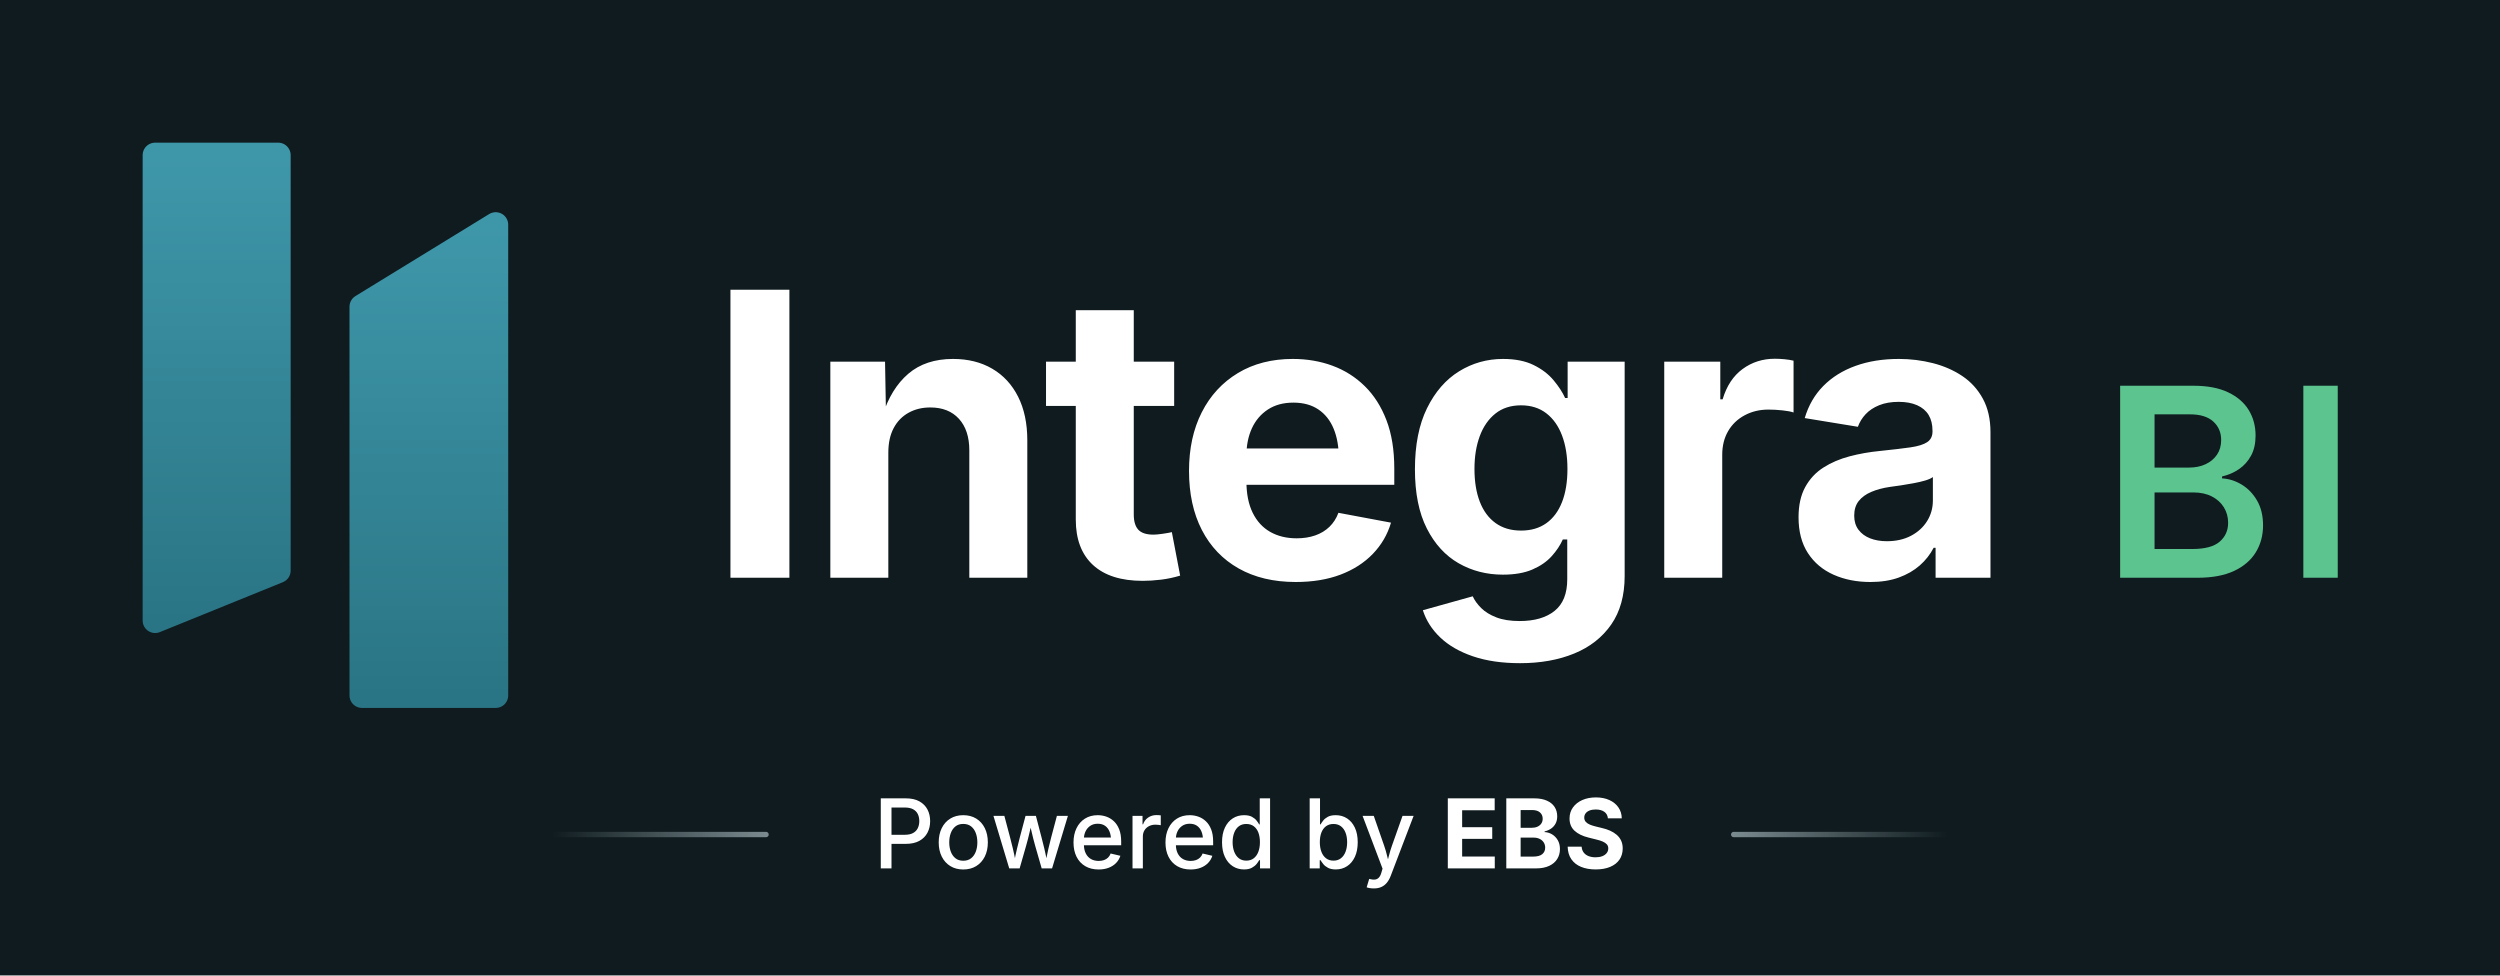
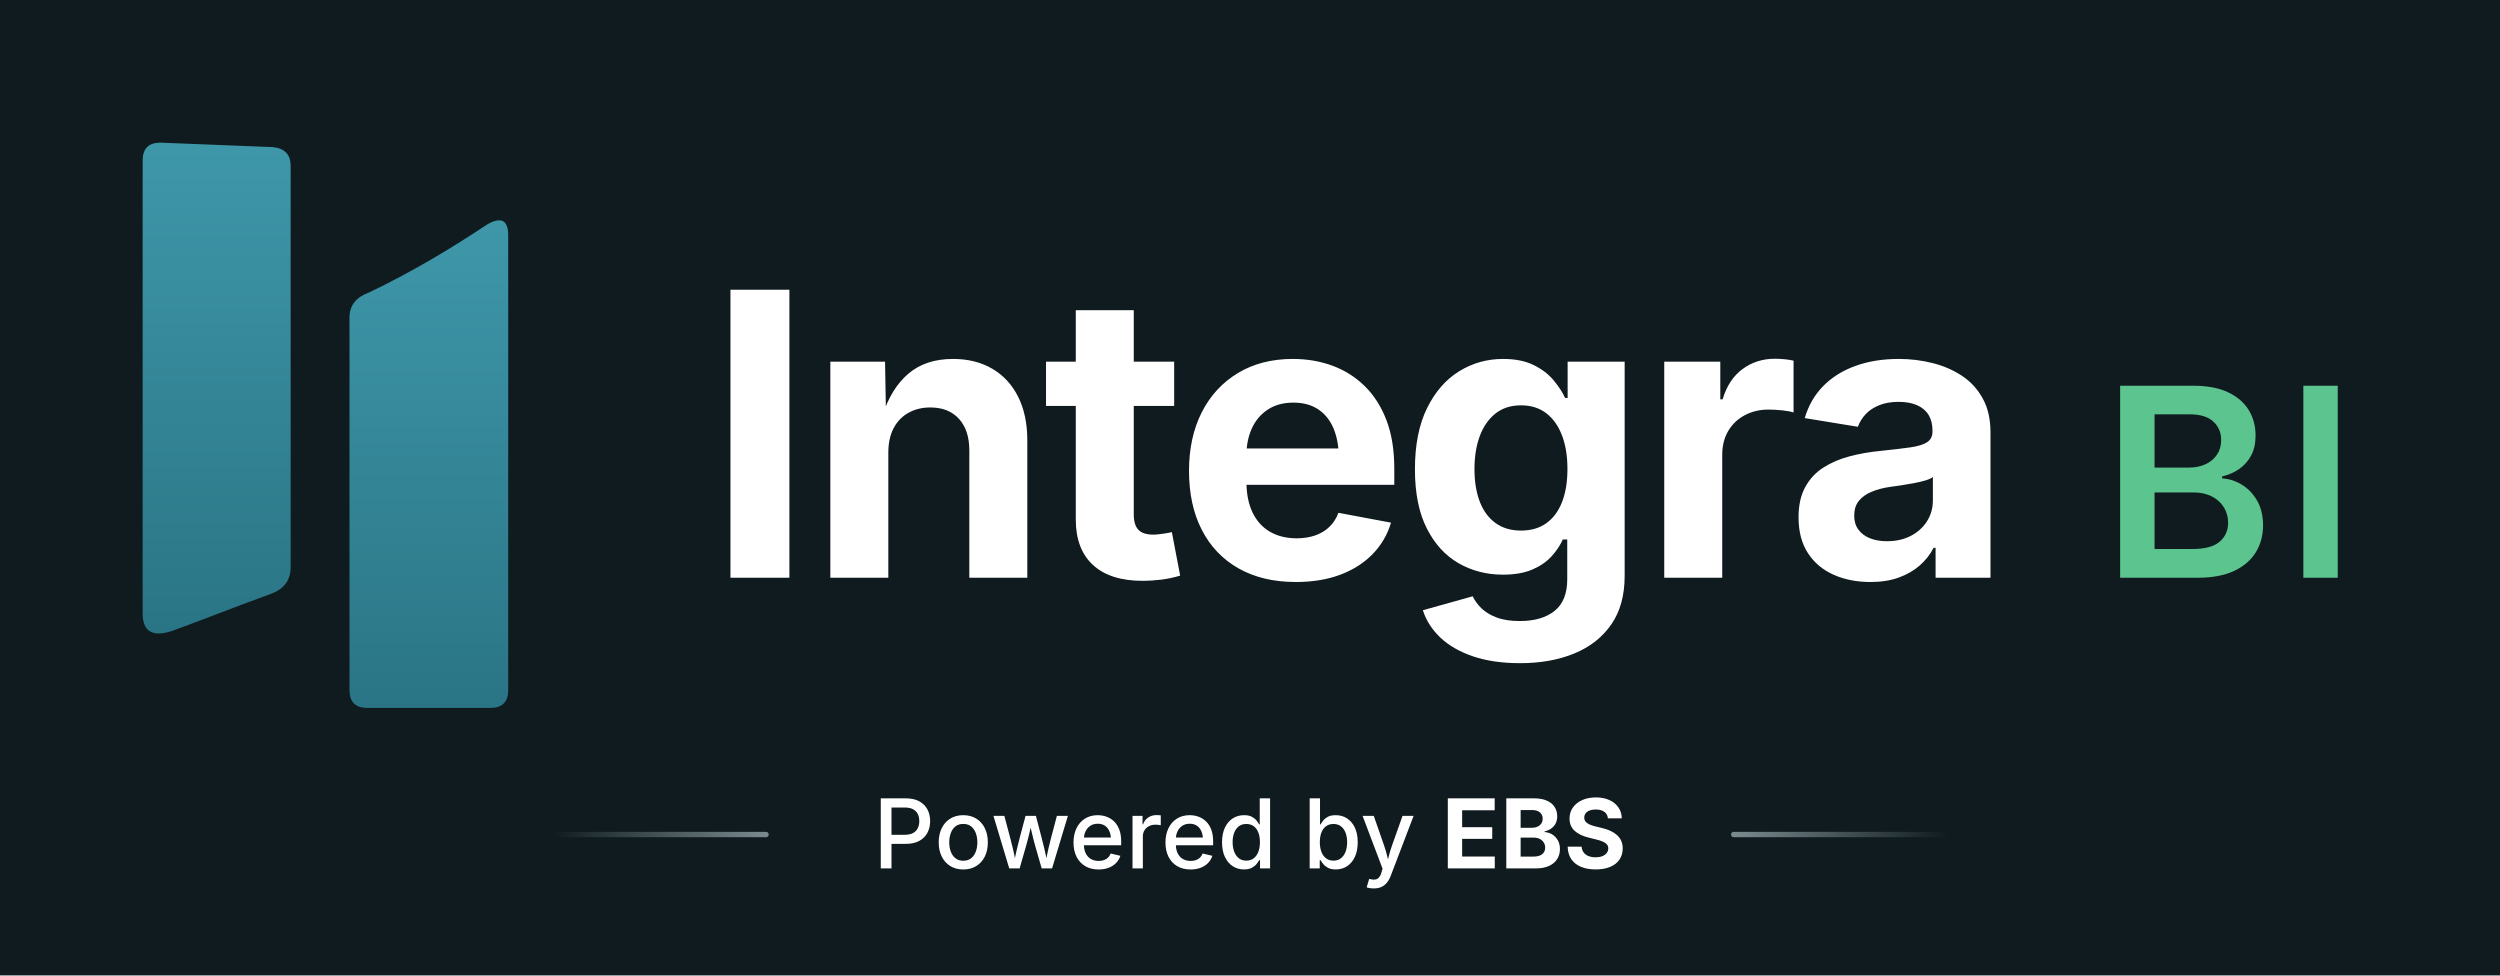
<svg xmlns="http://www.w3.org/2000/svg" viewBox="0 0 1402 547" width="1402" height="547">
  <defs>
    <linearGradient id="ig" x1="0" y1="0" x2="0" y2="1">
      <stop offset="0" stop-color="#3E97A9" />
      <stop offset="1" stop-color="#2A7585" />
    </linearGradient>
    <linearGradient id="lg1" gradientUnits="userSpaceOnUse" x1="309.592" y1="0" x2="429.592" y2="0">
      <stop offset="0" stop-color="#7A8A8E" stop-opacity="0" />
      <stop offset="1" stop-color="#7A8A8E" />
    </linearGradient>
    <linearGradient id="lg2" gradientUnits="userSpaceOnUse" x1="972.258" y1="0" x2="1092.258" y2="0">
      <stop offset="0" stop-color="#7A8A8E" />
      <stop offset="1" stop-color="#7A8A8E" stop-opacity="0" />
    </linearGradient>
  </defs>
  <rect width="1402" height="547" fill="#0F1B1F" />
-   <polygon points="87,87 156,87 156,320 87,348" fill="url(#ig)" stroke="url(#ig)" stroke-width="14" stroke-linejoin="round" />
-   <polygon points="203,172 278,126 278,390 203,390" fill="url(#ig)" stroke="url(#ig)" stroke-width="14" stroke-linejoin="round" />
+   <path fill="url(#ig)" d="M90,80 L153,82.5 Q163,83.5 163,93 L163,318 Q163,329 152,333 C130,341 110,349 96,354 Q80,359 80,344 L80,90 Q80,80 90,80 Z" />
+   <path fill="url(#ig)" d="M196,178 Q196,168 207,164 C230,153 252,140 273,126 Q285,119 285,132 L285,387 Q285,397 275,397 L206,397 Q196,397 196,387 Z" />
  <path d="M442.695 162.486V324.0H409.634V162.486ZM498.174 253.866V324.0H465.654V202.811H496.331L496.873 233.054H494.922Q499.691 217.878 509.393 209.585Q519.095 201.293 534.487 201.293Q547.061 201.293 556.438 206.767Q565.814 212.241 570.963 222.485Q576.112 232.729 576.112 246.929V324.0H543.593V252.565Q543.593 241.292 537.793 234.896Q531.994 228.501 521.696 228.501Q514.867 228.501 509.501 231.482Q504.136 234.463 501.155 240.1Q498.174 245.736 498.174 253.866ZM658.473 202.811V227.634H586.605V202.811ZM603.298 173.977H635.818V288.554Q635.818 294.299 638.365 297.063Q640.913 299.827 646.875 299.827Q648.717 299.827 652.078 299.339Q655.438 298.852 657.172 298.418L661.834 322.808Q656.414 324.434 651.048 325.084Q645.682 325.734 640.804 325.734Q622.593 325.734 612.946 316.846Q603.298 307.957 603.298 291.372ZM726.634 326.385Q708.098 326.385 694.657 318.797Q681.215 311.209 674.007 297.226Q666.798 283.242 666.798 264.056Q666.798 245.303 673.953 231.211Q681.107 217.119 694.223 209.206Q707.339 201.293 725.008 201.293Q736.932 201.293 747.23 205.087Q757.528 208.881 765.332 216.523Q773.137 224.165 777.527 235.655Q781.917 247.146 781.917 262.755V271.86H680.131V251.481H765.983L750.807 256.901Q750.807 247.471 747.934 240.479Q745.062 233.487 739.371 229.639Q733.68 225.791 725.333 225.791Q716.878 225.791 710.971 229.693Q705.063 233.596 702.028 240.262Q698.993 246.929 698.993 255.492V269.909Q698.993 280.424 702.516 287.578Q706.038 294.732 712.38 298.31Q718.721 301.887 727.176 301.887Q732.921 301.887 737.582 300.261Q742.244 298.635 745.55 295.437Q748.856 292.239 750.59 287.578L780.075 293.106Q777.148 303.079 769.885 310.613Q762.622 318.146 751.728 322.266Q740.834 326.385 726.634 326.385ZM852.463 371.912Q837.287 371.912 826.014 368.064Q814.74 364.216 807.695 357.495Q800.649 350.774 797.939 342.211L825.905 334.406Q827.423 337.767 830.621 340.964Q833.819 344.162 839.13 346.222Q844.442 348.281 852.246 348.281Q864.712 348.281 871.812 342.59Q878.912 336.899 878.912 324.867V302.537H876.419Q874.251 307.415 870.132 311.968Q866.013 316.521 859.346 319.393Q852.68 322.266 842.816 322.266Q829.157 322.266 817.992 315.87Q806.827 309.475 800.161 296.358Q793.494 283.242 793.494 263.188Q793.494 242.701 800.269 228.935Q807.044 215.168 818.263 208.23Q829.483 201.293 842.924 201.293Q853.113 201.293 860.051 204.708Q866.988 208.122 871.27 213.271Q875.552 218.42 877.72 223.189H879.129V202.811H911.107V323.024Q911.107 339.393 903.573 350.232Q896.039 361.072 882.815 366.492Q869.59 371.912 852.463 371.912ZM853.005 297.551Q861.352 297.551 867.151 293.432Q872.95 289.312 875.986 281.562Q879.021 273.812 879.021 262.972Q879.021 252.24 875.986 244.219Q872.95 236.197 867.151 231.753Q861.352 227.309 853.005 227.309Q844.442 227.309 838.642 231.916Q832.843 236.522 829.862 244.544Q826.881 252.565 826.881 262.972Q826.881 273.595 829.862 281.345Q832.843 289.096 838.696 293.323Q844.55 297.551 853.005 297.551ZM933.307 324.0V202.811H964.742V223.948H966.043Q969.403 212.675 977.262 206.93Q985.121 201.185 995.311 201.185Q997.804 201.185 1000.73 201.456Q1003.657 201.727 1005.825 202.269V231.319Q1003.657 230.561 999.538 230.127Q995.419 229.693 991.733 229.693Q984.362 229.693 978.4 232.891Q972.438 236.089 969.132 241.78Q965.826 247.471 965.826 255.059V324.0ZM1048.946 326.385Q1037.456 326.385 1028.296 322.32Q1019.137 318.255 1013.879 310.179Q1008.622 302.104 1008.622 290.071Q1008.622 279.99 1012.362 273.161Q1016.101 266.332 1022.551 262.213Q1029.001 258.094 1037.185 255.926Q1045.369 253.758 1054.366 252.891Q1064.881 251.807 1071.33 250.885Q1077.78 249.964 1080.761 247.958Q1083.742 245.953 1083.742 242.051V241.509Q1083.742 236.306 1081.574 232.729Q1079.406 229.151 1075.124 227.254Q1070.843 225.357 1064.772 225.357Q1058.485 225.357 1053.824 227.254Q1049.163 229.151 1046.236 232.295Q1043.309 235.438 1041.9 239.341L1012.091 234.463Q1015.234 223.84 1022.497 216.469Q1029.76 209.098 1040.545 205.195Q1051.331 201.293 1064.881 201.293Q1074.637 201.293 1083.85 203.624Q1093.064 205.954 1100.381 210.832Q1107.698 215.71 1111.98 223.569Q1116.262 231.428 1116.262 242.376V324.0H1085.476V307.198H1084.392Q1081.466 312.835 1076.588 317.117Q1071.71 321.398 1064.826 323.892Q1057.943 326.385 1048.946 326.385ZM1058.16 303.513Q1065.856 303.513 1071.656 300.478Q1077.455 297.442 1080.707 292.239Q1083.959 287.036 1083.959 280.641V267.524Q1082.55 268.608 1079.623 269.476Q1076.696 270.343 1073.119 270.993Q1069.542 271.644 1066.073 272.186Q1062.604 272.728 1059.894 273.053Q1053.932 273.92 1049.38 275.871Q1044.827 277.822 1042.334 281.02Q1039.841 284.218 1039.841 289.204Q1039.841 293.865 1042.225 297.063Q1044.61 300.261 1048.729 301.887Q1052.848 303.513 1058.16 303.513Z" fill="#FFFFFF" />
  <path d="M1188.976 324.0V216.324H1230.168Q1241.803 216.324 1249.535 220.01Q1257.267 223.695 1261.097 229.982Q1264.928 236.27 1264.928 244.291Q1264.928 250.867 1262.398 255.528Q1259.869 260.189 1255.641 263.08Q1251.414 265.971 1246.138 267.199V268.283Q1251.847 268.572 1257.123 271.752Q1262.398 274.932 1265.759 280.713Q1269.119 286.494 1269.119 294.66Q1269.119 303.043 1265.072 309.691Q1261.025 316.34 1252.895 320.17Q1244.765 324.0 1232.408 324.0ZM1208.271 307.885H1229.373Q1240.068 307.885 1244.802 303.766Q1249.535 299.646 1249.535 293.215Q1249.535 288.373 1247.15 284.507Q1244.765 280.641 1240.393 278.4Q1236.021 276.16 1230.023 276.16H1208.271ZM1208.271 262.213H1227.711Q1232.842 262.213 1236.888 260.334Q1240.935 258.455 1243.284 254.986Q1245.633 251.518 1245.633 246.748Q1245.633 240.461 1241.224 236.414Q1236.816 232.367 1228.144 232.367H1208.271ZM1311.01 216.324V324.0H1291.715V216.324Z" fill="#5CC48F" />
  <path d="M493.942 487.0V447.713H508.023Q512.558 447.713 515.59 449.4Q518.622 451.088 520.125 453.962Q521.628 456.836 521.628 460.475Q521.628 464.113 520.112 467Q518.596 469.888 515.564 471.562Q512.531 473.236 507.97 473.236H498.346V468.147H507.39Q510.29 468.147 512.083 467.146Q513.876 466.144 514.707 464.403Q515.537 462.663 515.537 460.475Q515.537 458.26 514.707 456.533Q513.876 454.806 512.07 453.83Q510.264 452.854 507.337 452.854H499.954V487.0ZM540.19 487.606Q536.051 487.606 532.953 485.708Q529.855 483.81 528.141 480.382Q526.427 476.954 526.427 472.419Q526.427 467.831 528.141 464.39Q529.855 460.949 532.953 459.051Q536.051 457.152 540.19 457.152Q544.357 457.152 547.455 459.051Q550.553 460.949 552.267 464.39Q553.981 467.831 553.981 472.419Q553.981 476.954 552.267 480.382Q550.553 483.81 547.455 485.708Q544.357 487.606 540.19 487.606ZM540.19 482.702Q542.88 482.702 544.633 481.292Q546.387 479.881 547.244 477.547Q548.101 475.214 548.101 472.419Q548.101 469.598 547.244 467.238Q546.387 464.878 544.633 463.467Q542.88 462.057 540.19 462.057Q537.527 462.057 535.787 463.467Q534.047 464.878 533.19 467.225Q532.333 469.571 532.333 472.419Q532.333 475.214 533.19 477.547Q534.047 479.881 535.787 481.292Q537.527 482.702 540.19 482.702ZM565.978 487.0 557.118 457.521H563.235L566.479 469.729Q567.19 472.472 568.008 475.833Q568.825 479.195 569.59 483.414H568.746Q569.511 479.354 570.328 475.979Q571.146 472.604 571.884 469.729L575.127 457.521H580.928L584.118 469.729Q584.857 472.524 585.661 475.899Q586.465 479.274 587.23 483.414H586.359Q587.15 479.327 587.941 475.952Q588.732 472.577 589.471 469.729L592.714 457.521H598.884L589.998 487.0H584.171L580.532 474.317Q579.979 472.393 579.451 470.296Q578.924 468.2 578.423 466.012Q577.922 463.823 577.395 461.661H578.581Q578.08 463.797 577.566 465.999Q577.052 468.2 576.524 470.323Q575.997 472.445 575.443 474.317L571.805 487.0ZM616.102 487.606Q611.751 487.606 608.587 485.734Q605.423 483.862 603.722 480.461Q602.022 477.06 602.022 472.472Q602.022 467.937 603.696 464.482Q605.37 461.028 608.429 459.09Q611.487 457.152 615.601 457.152Q618.132 457.152 620.479 457.983Q622.825 458.813 624.697 460.58Q626.569 462.347 627.664 465.155Q628.758 467.963 628.758 471.971V474.027H605.265V469.703H625.778L623.063 471.127Q623.063 468.411 622.219 466.341Q621.375 464.271 619.727 463.111Q618.079 461.951 615.601 461.951Q613.148 461.951 611.408 463.138Q609.668 464.324 608.758 466.262Q607.849 468.2 607.849 470.494V473.447Q607.849 476.479 608.89 478.576Q609.932 480.672 611.804 481.74Q613.676 482.808 616.154 482.808Q617.789 482.808 619.107 482.346Q620.426 481.885 621.388 480.949Q622.351 480.013 622.852 478.642L628.31 479.934Q627.598 482.201 625.923 483.941Q624.249 485.682 621.757 486.644Q619.266 487.606 616.102 487.606ZM635.112 487.0V457.521H640.729V462.268H641.045Q641.862 459.842 643.893 458.471Q645.923 457.1 648.507 457.1Q649.061 457.1 649.773 457.139Q650.484 457.179 650.959 457.258V462.795Q650.643 462.689 649.746 462.584Q648.85 462.479 647.927 462.479Q645.923 462.479 644.315 463.322Q642.706 464.166 641.81 465.656Q640.913 467.146 640.913 469.097V487.0ZM667.676 487.606Q663.325 487.606 660.161 485.734Q656.997 483.862 655.296 480.461Q653.596 477.06 653.596 472.472Q653.596 467.937 655.27 464.482Q656.944 461.028 660.003 459.09Q663.062 457.152 667.175 457.152Q669.706 457.152 672.053 457.983Q674.399 458.813 676.272 460.58Q678.144 462.347 679.238 465.155Q680.332 467.963 680.332 471.971V474.027H656.839V469.703H677.353L674.637 471.127Q674.637 468.411 673.793 466.341Q672.949 464.271 671.301 463.111Q669.653 461.951 667.175 461.951Q664.723 461.951 662.982 463.138Q661.242 464.324 660.333 466.262Q659.423 468.2 659.423 470.494V473.447Q659.423 476.479 660.464 478.576Q661.506 480.672 663.378 481.74Q665.25 482.808 667.729 482.808Q669.363 482.808 670.682 482.346Q672 481.885 672.962 480.949Q673.925 480.013 674.426 478.642L679.884 479.934Q679.172 482.201 677.498 483.941Q675.823 485.682 673.332 486.644Q670.84 487.606 667.676 487.606ZM697.655 487.58Q694.069 487.58 691.274 485.748Q688.48 483.915 686.898 480.5Q685.315 477.086 685.315 472.34Q685.315 467.541 686.924 464.14Q688.532 460.738 691.327 458.945Q694.122 457.152 697.655 457.152Q700.398 457.152 702.072 458.062Q703.746 458.972 704.695 460.185Q705.645 461.397 706.146 462.32H706.462V447.713H712.263V487.0H706.62V482.386H706.146Q705.645 483.335 704.669 484.548Q703.693 485.761 702.006 486.67Q700.318 487.58 697.655 487.58ZM698.921 482.649Q701.399 482.649 703.1 481.331Q704.801 480.013 705.684 477.679Q706.567 475.346 706.567 472.287Q706.567 469.202 705.697 466.921Q704.827 464.641 703.127 463.362Q701.426 462.083 698.921 462.083Q696.363 462.083 694.663 463.428Q692.962 464.772 692.105 467.08Q691.248 469.387 691.248 472.287Q691.248 475.214 692.118 477.561Q692.988 479.907 694.702 481.278Q696.416 482.649 698.921 482.649ZM749.098 487.58Q746.435 487.58 744.734 486.67Q743.033 485.761 742.071 484.548Q741.108 483.335 740.581 482.386H740.107V487.0H734.464V447.713H740.265V462.32H740.581Q741.108 461.397 742.044 460.185Q742.981 458.972 744.655 458.062Q746.329 457.152 749.098 457.152Q752.631 457.152 755.413 458.945Q758.194 460.738 759.803 464.14Q761.411 467.541 761.411 472.34Q761.411 477.086 759.829 480.5Q758.247 483.915 755.465 485.748Q752.684 487.58 749.098 487.58ZM747.806 482.649Q750.337 482.649 752.051 481.278Q753.765 479.907 754.622 477.561Q755.479 475.214 755.479 472.287Q755.479 469.387 754.622 467.08Q753.765 464.772 752.064 463.428Q750.363 462.083 747.806 462.083Q745.327 462.083 743.613 463.362Q741.899 464.641 741.029 466.921Q740.159 469.202 740.159 472.287Q740.159 475.346 741.043 477.679Q741.926 480.013 743.64 481.331Q745.354 482.649 747.806 482.649ZM766.421 497.6 767.845 492.88 768.504 493.038Q770.007 493.434 771.207 493.249Q772.406 493.064 773.29 492.128Q774.173 491.192 774.7 489.294L775.333 487.132L764.127 457.521H770.402L776.23 474.265Q777.205 477.06 777.851 479.828Q778.497 482.597 779.262 485.339H777.469Q778.233 482.597 778.932 479.815Q779.631 477.033 780.607 474.265L786.539 457.521H792.762L779.947 491.087Q779.051 493.46 777.746 495.042Q776.44 496.624 774.648 497.428Q772.855 498.232 770.482 498.232Q769.11 498.232 768.029 498.035Q766.948 497.837 766.421 497.6Z" fill="#FFFFFF" />
  <path d="M811.931 487.0V447.713H838.219V454.384H819.973V463.876H836.848V470.441H819.973V480.329H838.272V487.0ZM844.732 487.0V447.713H860.315Q864.639 447.713 867.526 449.018Q870.413 450.323 871.85 452.591Q873.287 454.858 873.287 457.812Q873.287 460.132 872.364 461.859Q871.441 463.586 869.846 464.68Q868.251 465.774 866.221 466.249V466.645Q868.436 466.724 870.4 467.897Q872.364 469.07 873.59 471.167Q874.816 473.263 874.816 476.163Q874.816 479.274 873.287 481.727Q871.758 484.179 868.765 485.589Q865.773 487.0 861.316 487.0ZM852.773 480.382H859.734Q863.268 480.382 864.902 479.011Q866.537 477.64 866.537 475.398Q866.537 473.737 865.733 472.458Q864.929 471.18 863.452 470.455Q861.976 469.729 859.945 469.729H852.773ZM852.773 464.219H859.128Q860.842 464.219 862.213 463.599Q863.584 462.979 864.362 461.833Q865.14 460.686 865.14 459.104Q865.14 456.968 863.624 455.623Q862.107 454.278 859.286 454.278H852.773ZM894.856 487.58Q890.136 487.58 886.642 486.13Q883.148 484.68 881.197 481.832Q879.246 478.984 879.141 474.818H886.972Q887.13 476.796 888.158 478.127Q889.187 479.459 890.9 480.118Q892.614 480.777 894.776 480.777Q896.939 480.777 898.534 480.158Q900.129 479.538 901.025 478.404Q901.922 477.271 901.922 475.768Q901.922 474.423 901.118 473.513Q900.314 472.604 898.811 471.944Q897.308 471.285 895.146 470.784L890.821 469.703Q885.838 468.49 883.017 465.893Q880.195 463.296 880.195 459.024Q880.195 455.465 882.107 452.802Q884.019 450.139 887.354 448.662Q890.69 447.186 894.961 447.186Q899.312 447.186 902.555 448.675Q905.798 450.165 907.617 452.815Q909.437 455.465 909.489 458.919H901.711Q901.5 456.546 899.694 455.254Q897.888 453.962 894.882 453.962Q892.852 453.962 891.401 454.542Q889.951 455.122 889.2 456.15Q888.448 457.179 888.448 458.497Q888.448 459.947 889.318 460.91Q890.189 461.872 891.639 462.465Q893.089 463.059 894.724 463.454L898.283 464.324Q900.762 464.878 902.898 465.827Q905.033 466.776 906.642 468.161Q908.25 469.545 909.133 471.443Q910.017 473.342 910.017 475.82Q910.017 479.38 908.224 482.03Q906.431 484.68 903.029 486.13Q899.628 487.58 894.856 487.58Z" fill="#FFFFFF" />
  <line x1="309.592" y1="468" x2="429.592" y2="468" stroke="url(#lg1)" stroke-width="3" stroke-linecap="round" />
  <line x1="972.258" y1="468" x2="1092.258" y2="468" stroke="url(#lg2)" stroke-width="3" stroke-linecap="round" />
</svg>
